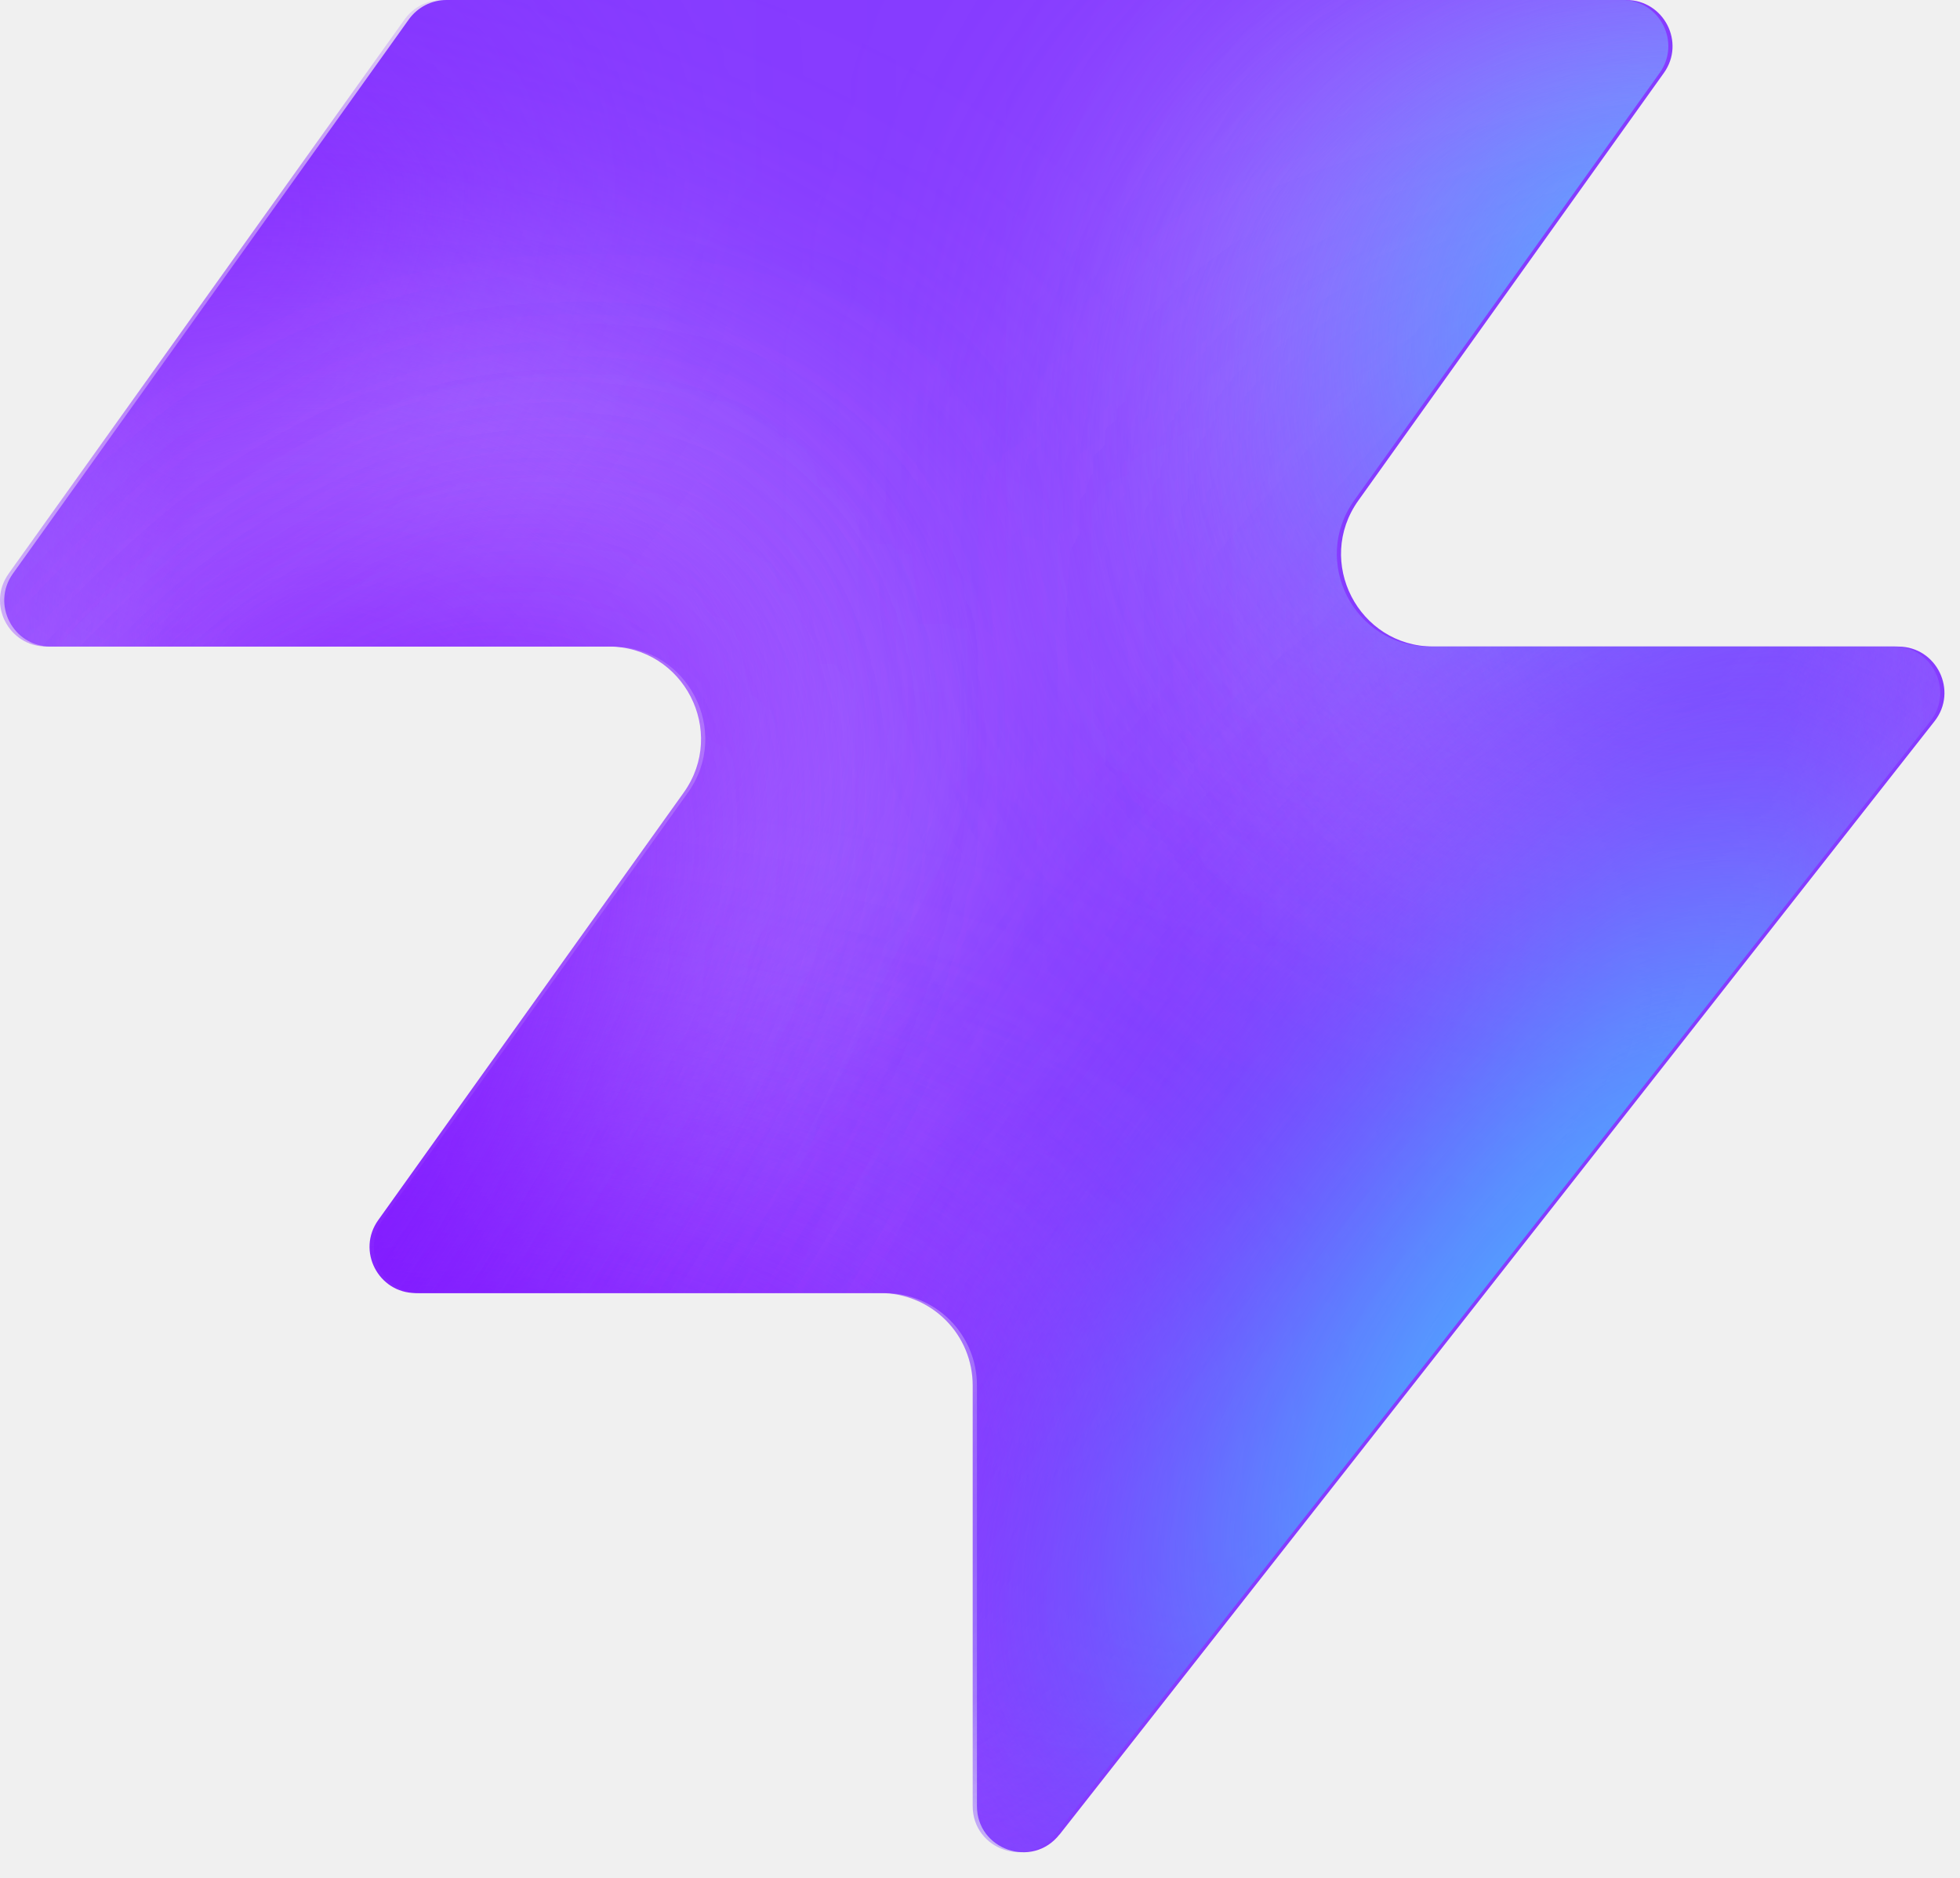
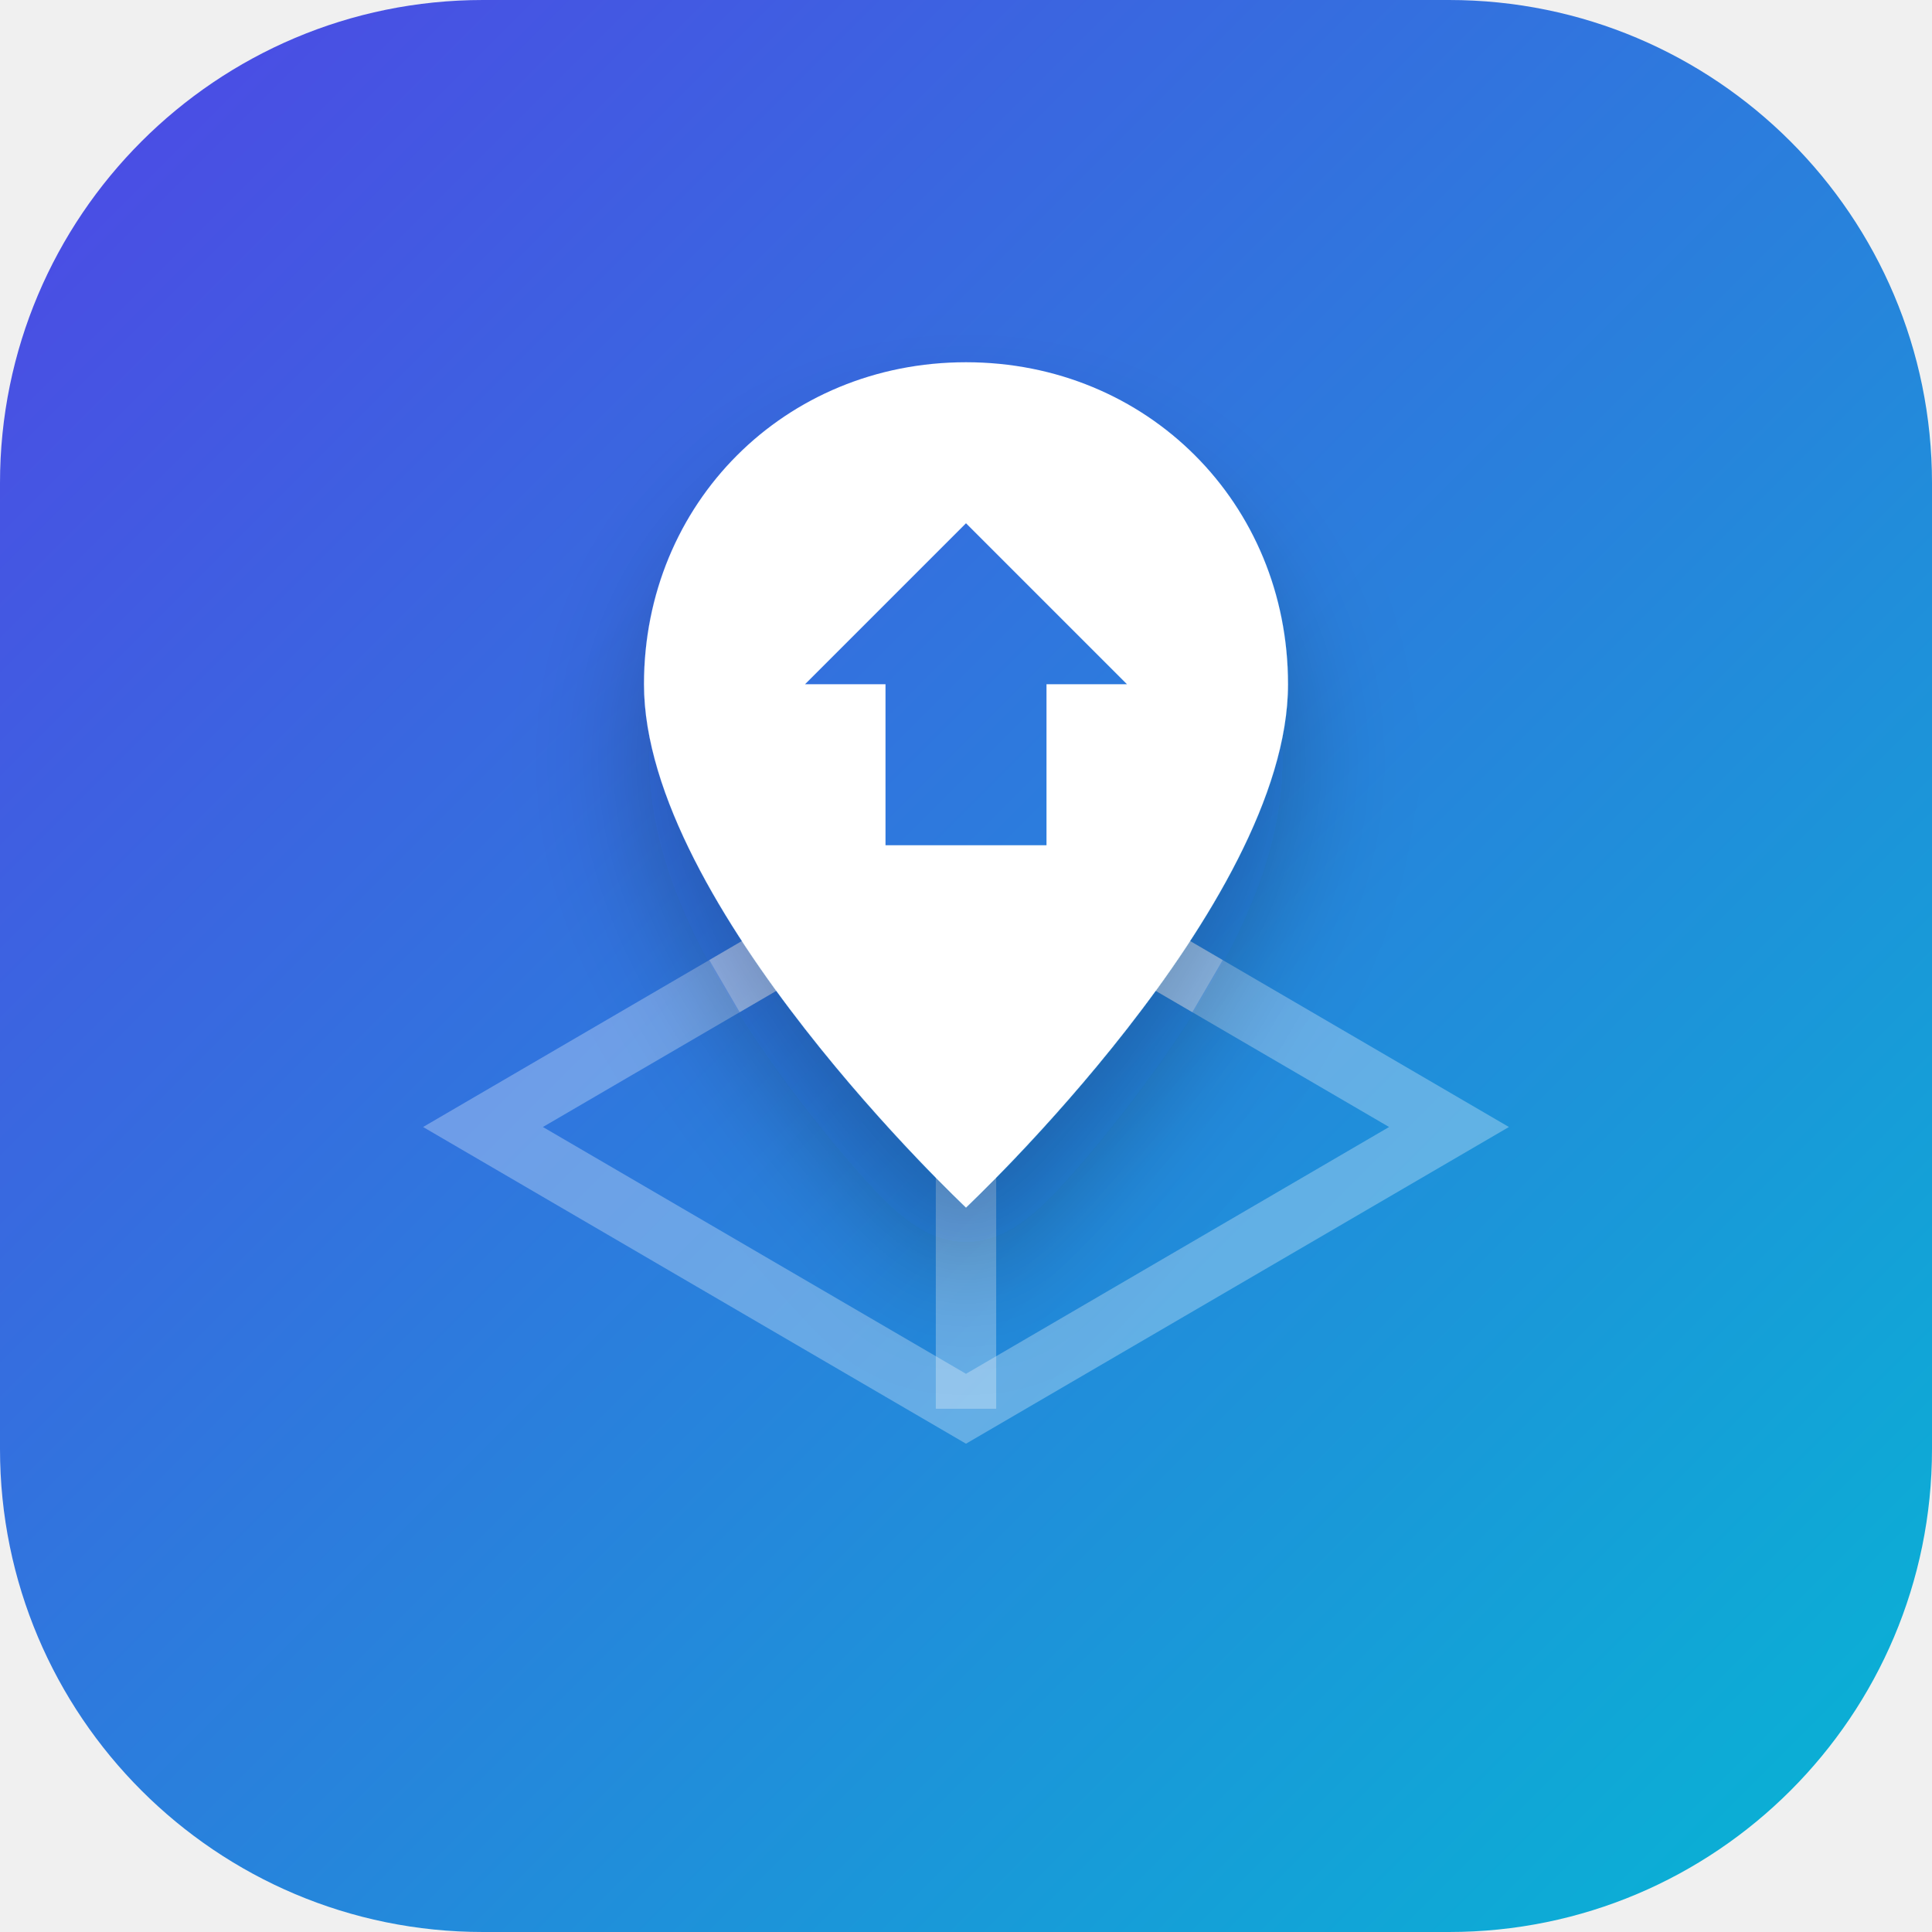
- <svg xmlns="http://www.w3.org/2000/svg" width="48" height="46" fill="none" viewBox="0 0 48 46">
-   <path fill="#863bff" d="M25.946 44.938c-.664.845-2.021.375-2.021-.698V33.937a2.26 2.26 0 0 0-2.262-2.262H10.287c-.92 0-1.456-1.04-.92-1.788l7.48-10.471c1.07-1.497 0-3.578-1.842-3.578H1.237c-.92 0-1.456-1.04-.92-1.788L10.013.474c.214-.297.556-.474.92-.474h28.894c.92 0 1.456 1.04.92 1.788l-7.48 10.471c-1.07 1.498 0 3.579 1.842 3.579h11.377c.943 0 1.473 1.088.89 1.83L25.947 44.94z" style="fill:#863bff;fill:color(display-p3 .525 .23 1);fill-opacity:1" />
-   <mask id="a" width="48" height="46" x="0" y="0" maskUnits="userSpaceOnUse" style="mask-type:alpha">
-     <path fill="#000" d="M25.842 44.938c-.664.844-2.021.375-2.021-.698V33.937a2.26 2.26 0 0 0-2.262-2.262H10.183c-.92 0-1.456-1.04-.92-1.788l7.48-10.471c1.07-1.498 0-3.579-1.842-3.579H1.133c-.92 0-1.456-1.04-.92-1.787L9.91.473c.214-.297.556-.474.92-.474h28.894c.92 0 1.456 1.04.92 1.788l-7.48 10.471c-1.07 1.498 0 3.578 1.842 3.578h11.377c.943 0 1.473 1.088.89 1.832L25.843 44.94z" style="fill:#000;fill-opacity:1" />
-   </mask>
-   <g mask="url(#a)">
-     <g filter="url(#b)">
-       <ellipse cx="5.508" cy="14.704" fill="#ede6ff" rx="5.508" ry="14.704" style="fill:#ede6ff;fill:color(display-p3 .927 .903 1);fill-opacity:1" transform="matrix(.00324 1 1 -.00324 -4.47 31.516)" />
-     </g>
-     <g filter="url(#c)">
-       <ellipse cx="10.399" cy="29.851" fill="#ede6ff" rx="10.399" ry="29.851" style="fill:#ede6ff;fill:color(display-p3 .927 .903 1);fill-opacity:1" transform="matrix(.00324 1 1 -.00324 -39.328 7.883)" />
-     </g>
-     <g filter="url(#d)">
-       <ellipse cx="5.508" cy="30.487" fill="#7e14ff" rx="5.508" ry="30.487" style="fill:#7e14ff;fill:color(display-p3 .492 .077 1);fill-opacity:1" transform="rotate(89.814 -25.913 -14.639)scale(1 -1)" />
-     </g>
-     <g filter="url(#e)">
-       <ellipse cx="5.508" cy="30.599" fill="#7e14ff" rx="5.508" ry="30.599" style="fill:#7e14ff;fill:color(display-p3 .492 .077 1);fill-opacity:1" transform="rotate(89.814 -32.644 -3.334)scale(1 -1)" />
-     </g>
-     <g filter="url(#f)">
-       <ellipse cx="5.508" cy="30.599" fill="#7e14ff" rx="5.508" ry="30.599" style="fill:#7e14ff;fill:color(display-p3 .492 .077 1);fill-opacity:1" transform="matrix(.00324 1 1 -.00324 -34.34 30.47)" />
-     </g>
-     <g filter="url(#g)">
-       <ellipse cx="14.072" cy="22.078" fill="#ede6ff" rx="14.072" ry="22.078" style="fill:#ede6ff;fill:color(display-p3 .927 .903 1);fill-opacity:1" transform="rotate(93.35 24.506 48.493)scale(-1 1)" />
-     </g>
-     <g filter="url(#h)">
-       <ellipse cx="3.47" cy="21.501" fill="#7e14ff" rx="3.47" ry="21.501" style="fill:#7e14ff;fill:color(display-p3 .492 .077 1);fill-opacity:1" transform="rotate(89.009 28.708 47.59)scale(-1 1)" />
-     </g>
-     <g filter="url(#i)">
-       <ellipse cx="3.47" cy="21.501" fill="#7e14ff" rx="3.47" ry="21.501" style="fill:#7e14ff;fill:color(display-p3 .492 .077 1);fill-opacity:1" transform="rotate(89.009 28.708 47.59)scale(-1 1)" />
-     </g>
-     <g filter="url(#j)">
-       <ellipse cx=".387" cy="8.972" fill="#7e14ff" rx="4.407" ry="29.108" style="fill:#7e14ff;fill:color(display-p3 .492 .077 1);fill-opacity:1" transform="rotate(39.51 .387 8.972)" />
-     </g>
-     <g filter="url(#k)">
-       <ellipse cx="47.523" cy="-6.092" fill="#7e14ff" rx="4.407" ry="29.108" style="fill:#7e14ff;fill:color(display-p3 .492 .077 1);fill-opacity:1" transform="rotate(37.892 47.523 -6.092)" />
-     </g>
-     <g filter="url(#l)">
-       <ellipse cx="41.412" cy="6.333" fill="#47bfff" rx="5.971" ry="9.665" style="fill:#47bfff;fill:color(display-p3 .28 .748 1);fill-opacity:1" transform="rotate(37.892 41.412 6.333)" />
-     </g>
-     <g filter="url(#m)">
-       <ellipse cx="-1.879" cy="38.332" fill="#7e14ff" rx="4.407" ry="29.108" style="fill:#7e14ff;fill:color(display-p3 .492 .077 1);fill-opacity:1" transform="rotate(37.892 -1.88 38.332)" />
-     </g>
-     <g filter="url(#n)">
-       <ellipse cx="-1.879" cy="38.332" fill="#7e14ff" rx="4.407" ry="29.108" style="fill:#7e14ff;fill:color(display-p3 .492 .077 1);fill-opacity:1" transform="rotate(37.892 -1.88 38.332)" />
-     </g>
-     <g filter="url(#o)">
-       <ellipse cx="35.651" cy="29.907" fill="#7e14ff" rx="4.407" ry="29.108" style="fill:#7e14ff;fill:color(display-p3 .492 .077 1);fill-opacity:1" transform="rotate(37.892 35.651 29.907)" />
-     </g>
-     <g filter="url(#p)">
-       <ellipse cx="38.418" cy="32.4" fill="#47bfff" rx="5.971" ry="15.297" style="fill:#47bfff;fill:color(display-p3 .28 .748 1);fill-opacity:1" transform="rotate(37.892 38.418 32.4)" />
-     </g>
-   </g>
+ <svg xmlns="http://www.w3.org/2000/svg" viewBox="0 0 48 48" fill="none">
  <defs>
-     <filter id="b" width="60.045" height="41.654" x="-19.77" y="16.149" color-interpolation-filters="sRGB" filterUnits="userSpaceOnUse">
-       <feFlood flood-opacity="0" result="BackgroundImageFix" />
-       <feBlend in="SourceGraphic" in2="BackgroundImageFix" result="shape" />
-       <feGaussianBlur result="effect1_foregroundBlur_2002_17158" stdDeviation="7.659" />
-     </filter>
-     <filter id="c" width="90.34" height="51.437" x="-54.613" y="-7.533" color-interpolation-filters="sRGB" filterUnits="userSpaceOnUse">
-       <feFlood flood-opacity="0" result="BackgroundImageFix" />
-       <feBlend in="SourceGraphic" in2="BackgroundImageFix" result="shape" />
-       <feGaussianBlur result="effect1_foregroundBlur_2002_17158" stdDeviation="7.659" />
-     </filter>
-     <filter id="d" width="79.355" height="29.4" x="-49.64" y="2.03" color-interpolation-filters="sRGB" filterUnits="userSpaceOnUse">
-       <feFlood flood-opacity="0" result="BackgroundImageFix" />
-       <feBlend in="SourceGraphic" in2="BackgroundImageFix" result="shape" />
-       <feGaussianBlur result="effect1_foregroundBlur_2002_17158" stdDeviation="4.596" />
-     </filter>
-     <filter id="e" width="79.579" height="29.4" x="-45.045" y="20.029" color-interpolation-filters="sRGB" filterUnits="userSpaceOnUse">
-       <feFlood flood-opacity="0" result="BackgroundImageFix" />
-       <feBlend in="SourceGraphic" in2="BackgroundImageFix" result="shape" />
-       <feGaussianBlur result="effect1_foregroundBlur_2002_17158" stdDeviation="4.596" />
-     </filter>
-     <filter id="f" width="79.579" height="29.4" x="-43.513" y="21.178" color-interpolation-filters="sRGB" filterUnits="userSpaceOnUse">
-       <feFlood flood-opacity="0" result="BackgroundImageFix" />
-       <feBlend in="SourceGraphic" in2="BackgroundImageFix" result="shape" />
-       <feGaussianBlur result="effect1_foregroundBlur_2002_17158" stdDeviation="4.596" />
-     </filter>
-     <filter id="g" width="74.749" height="58.852" x="15.756" y="-17.901" color-interpolation-filters="sRGB" filterUnits="userSpaceOnUse">
-       <feFlood flood-opacity="0" result="BackgroundImageFix" />
-       <feBlend in="SourceGraphic" in2="BackgroundImageFix" result="shape" />
-       <feGaussianBlur result="effect1_foregroundBlur_2002_17158" stdDeviation="7.659" />
-     </filter>
-     <filter id="h" width="61.377" height="25.362" x="23.548" y="2.284" color-interpolation-filters="sRGB" filterUnits="userSpaceOnUse">
-       <feFlood flood-opacity="0" result="BackgroundImageFix" />
-       <feBlend in="SourceGraphic" in2="BackgroundImageFix" result="shape" />
-       <feGaussianBlur result="effect1_foregroundBlur_2002_17158" stdDeviation="4.596" />
-     </filter>
-     <filter id="i" width="61.377" height="25.362" x="23.548" y="2.284" color-interpolation-filters="sRGB" filterUnits="userSpaceOnUse">
-       <feFlood flood-opacity="0" result="BackgroundImageFix" />
-       <feBlend in="SourceGraphic" in2="BackgroundImageFix" result="shape" />
-       <feGaussianBlur result="effect1_foregroundBlur_2002_17158" stdDeviation="4.596" />
-     </filter>
-     <filter id="j" width="56.045" height="63.649" x="-27.636" y="-22.853" color-interpolation-filters="sRGB" filterUnits="userSpaceOnUse">
-       <feFlood flood-opacity="0" result="BackgroundImageFix" />
-       <feBlend in="SourceGraphic" in2="BackgroundImageFix" result="shape" />
-       <feGaussianBlur result="effect1_foregroundBlur_2002_17158" stdDeviation="4.596" />
-     </filter>
-     <filter id="k" width="54.814" height="64.646" x="20.116" y="-38.415" color-interpolation-filters="sRGB" filterUnits="userSpaceOnUse">
-       <feFlood flood-opacity="0" result="BackgroundImageFix" />
-       <feBlend in="SourceGraphic" in2="BackgroundImageFix" result="shape" />
-       <feGaussianBlur result="effect1_foregroundBlur_2002_17158" stdDeviation="4.596" />
-     </filter>
-     <filter id="l" width="33.541" height="35.313" x="24.641" y="-11.323" color-interpolation-filters="sRGB" filterUnits="userSpaceOnUse">
-       <feFlood flood-opacity="0" result="BackgroundImageFix" />
-       <feBlend in="SourceGraphic" in2="BackgroundImageFix" result="shape" />
-       <feGaussianBlur result="effect1_foregroundBlur_2002_17158" stdDeviation="4.596" />
-     </filter>
-     <filter id="m" width="54.814" height="64.646" x="-29.286" y="6.009" color-interpolation-filters="sRGB" filterUnits="userSpaceOnUse">
-       <feFlood flood-opacity="0" result="BackgroundImageFix" />
-       <feBlend in="SourceGraphic" in2="BackgroundImageFix" result="shape" />
-       <feGaussianBlur result="effect1_foregroundBlur_2002_17158" stdDeviation="4.596" />
-     </filter>
-     <filter id="n" width="54.814" height="64.646" x="-29.286" y="6.009" color-interpolation-filters="sRGB" filterUnits="userSpaceOnUse">
-       <feFlood flood-opacity="0" result="BackgroundImageFix" />
-       <feBlend in="SourceGraphic" in2="BackgroundImageFix" result="shape" />
-       <feGaussianBlur result="effect1_foregroundBlur_2002_17158" stdDeviation="4.596" />
-     </filter>
-     <filter id="o" width="54.814" height="64.646" x="8.244" y="-2.416" color-interpolation-filters="sRGB" filterUnits="userSpaceOnUse">
-       <feFlood flood-opacity="0" result="BackgroundImageFix" />
-       <feBlend in="SourceGraphic" in2="BackgroundImageFix" result="shape" />
-       <feGaussianBlur result="effect1_foregroundBlur_2002_17158" stdDeviation="4.596" />
-     </filter>
-     <filter id="p" width="39.409" height="43.623" x="18.713" y="10.588" color-interpolation-filters="sRGB" filterUnits="userSpaceOnUse">
-       <feFlood flood-opacity="0" result="BackgroundImageFix" />
-       <feBlend in="SourceGraphic" in2="BackgroundImageFix" result="shape" />
-       <feGaussianBlur result="effect1_foregroundBlur_2002_17158" stdDeviation="4.596" />
+     <linearGradient id="bg-grad" x1="0" y1="0" x2="48" y2="48" gradientUnits="userSpaceOnUse">
+       <stop offset="0%" stop-color="#4F46E5" />
+       <stop offset="100%" stop-color="#06B6D4" />
+     </linearGradient>
+     <filter id="shadow" x="0" y="0" width="48" height="48" filterUnits="userSpaceOnUse">
+       <feDropShadow dx="0" dy="2" stdDeviation="1.5" flood-color="#090d16" flood-opacity="0.25" />
    </filter>
  </defs>
+   <rect width="48" height="48" rx="12" fill="url(#bg-grad)" />
+   <path d="M12 28L24 21L36 28L24 35Z" fill="none" stroke="#ffffff" stroke-width="1.5" stroke-opacity="0.3" />
+   <path d="M18 24.5L24 21L30 24.5" fill="none" stroke="#ffffff" stroke-width="1.5" stroke-opacity="0.3" />
+   <path d="M24 35V21" fill="none" stroke="#ffffff" stroke-width="1.5" stroke-opacity="0.3" />
+   <path d="M24 9C19.5 9 16 12.5 16 17C16 22.5 24 30 24 30C24 30 32 22.5 32 17C32 12.5 28.5 9 24 9Z" fill="#ffffff" filter="url(#shadow)" />
+   <path d="M24 13L20 17H22V21H26V17H28L24 13Z" fill="url(#bg-grad)" />
</svg>
